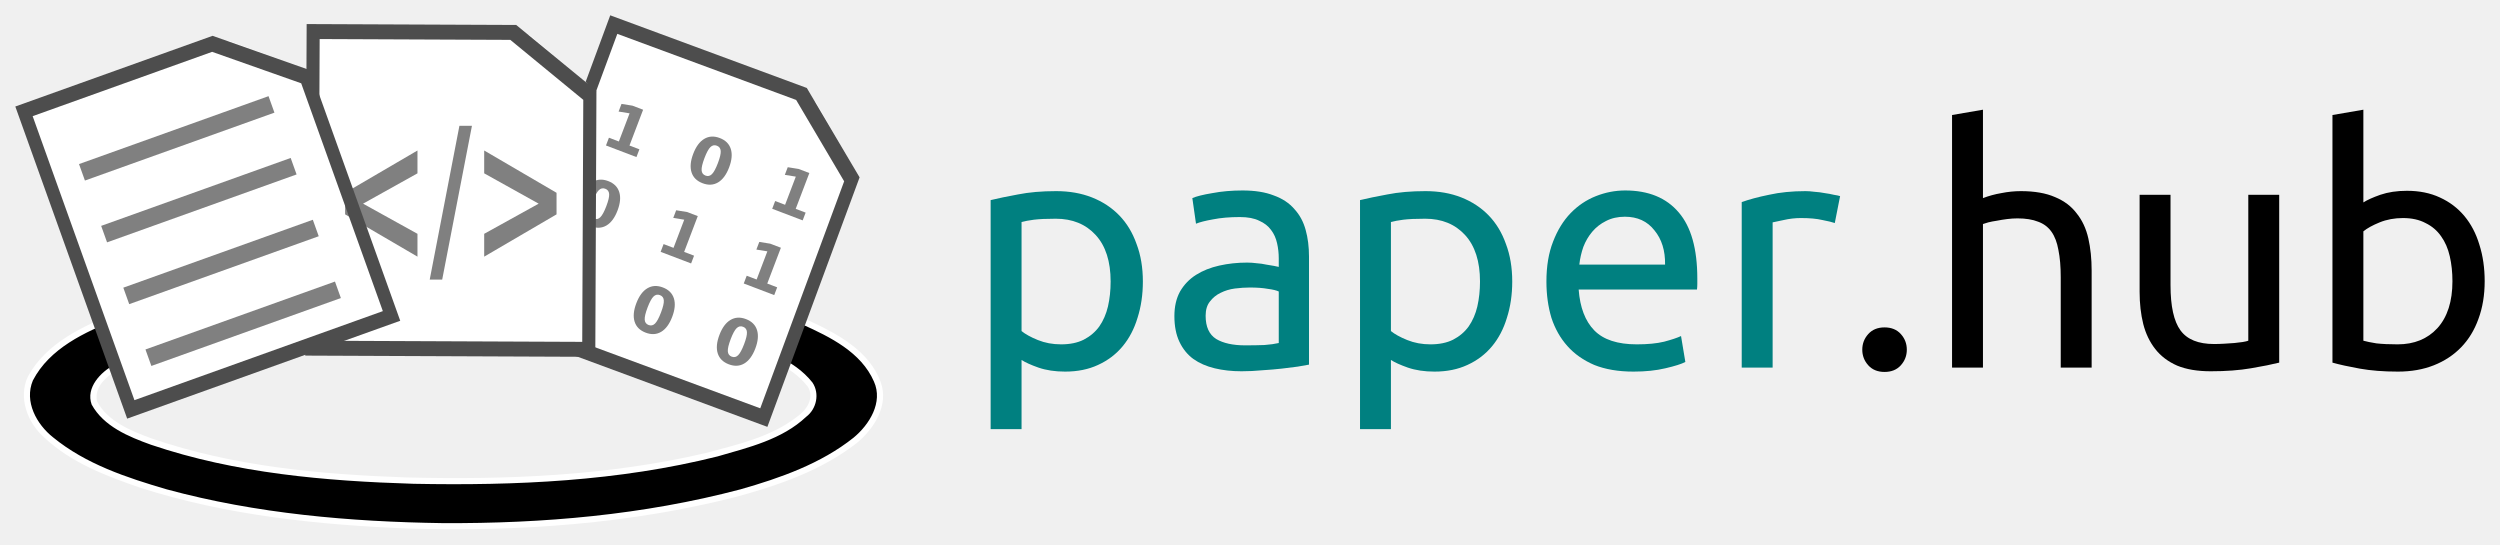
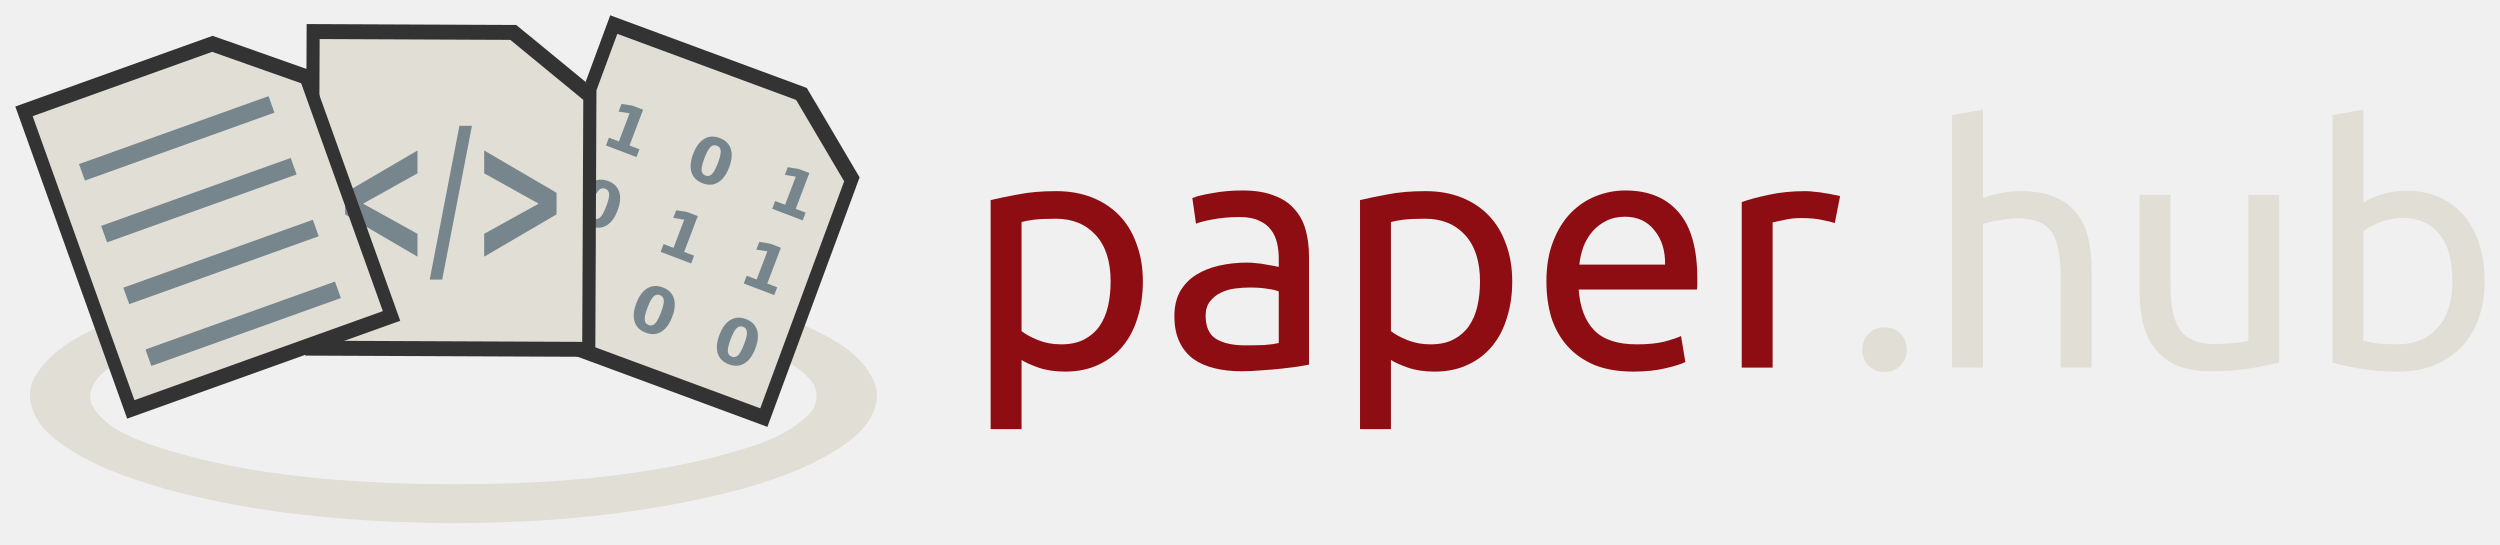
<svg xmlns="http://www.w3.org/2000/svg" xmlns:ns1="http://www.openswatchbook.org/uri/2009/osb" width="1632.147" height="355.521" id="svg2" version="1.1">
  <defs id="defs4">
    <linearGradient id="linearGradient5718" ns1:paint="solid">
      <stop style="stop-color:#424242;stop-opacity:1;" offset="0" id="stop5720" />
    </linearGradient>
  </defs>
  <g id="layer1" transform="translate(-127.1464,-235.2347)">
-     <path style="fill:#ffffff;fill-opacity:1" d="m 419.844,406.828 c -73.169,0.996 -147.685,7.137 -216.82,32.733 -22.022,8.628 -45.763,19.742 -57.612,41.413 -6.609,13.903 -0.239,30.491 10.848,40.089 17.446,16.326 40.405,25.03 62.654,32.663 56.826,18.149 116.725,24.284 176.088,26.604 71.263,2.049 143.233,-3.069 212.486,-20.649 27.746,-7.557 55.849,-17.212 78.795,-35.047 11.488,-9.304 21.408,-24.953 15.781,-40.086 -7.327,-19.905 -27.401,-30.948 -45.572,-39.422 -50.062,-22.16 -104.945,-30.322 -159.067,-35.23 -25.798,-2.16 -51.692,-3.165 -77.581,-3.069 z m 5.408,33.316 c 61.24,0.864 123.206,4.494 182.179,21.844 16.894,5.432 35.616,11.002 47.043,25.615 4.725,7.395 -0.834,15.505 -7.035,19.788 -17.111,13.233 -38.807,18.05 -59.346,23.562 -63.93,14.985 -130.075,17.613 -195.615,15.988 -56.117,-1.958 -112.972,-7.151 -166.304,-25.437 -13.403,-4.96 -28.693,-11.018 -35.716,-24.311 -2.18,-10.892 8.847,-18.257 17.191,-22.575 30.51,-16.259 65.421,-21.618 99.261,-26.895 39.214,-5.463 78.744,-7.557 118.341,-7.579 z" id="path2985-5" />
-     <path style="fill:#000000;fill-opacity:1" d="m 419.859,410.828 c -73.03,1.023 -147.333,7.069 -216.296,32.824 -21.016,8.372 -44.042,18.951 -54.958,39.999 -5.763,13.731 2.415,28.621 13.242,37.146 21.307,17.448 48.101,26.281 74.126,33.91 58.479,15.891 119.717,21.182 180.304,22.059 65.359,0.322 130.805,-5.285 194.185,-22.03 25.979,-7.383 52.677,-16.792 73.956,-33.776 10.342,-8.541 19.386,-23.078 13.286,-36.643 -8.332,-19.162 -28.603,-29.068 -46.541,-37.174 -51.443,-21.763 -107.278,-29.428 -162.531,-33.928 -22.851,-1.684 -45.815,-2.473 -68.771,-2.387 z m 5.422,25.316 c 61.019,0.837 122.812,4.507 181.722,21.525 18.18,5.733 38.274,11.763 50.575,27.313 4.795,7.167 2.719,17.232 -4.104,22.355 -15.738,14.853 -37.636,20.02 -57.815,25.863 -64.734,16.255 -132.015,19.18 -198.486,17.883 -57.775,-1.776 -116.36,-6.821 -171.414,-25.478 -14.635,-5.256 -30.903,-11.972 -38.775,-26.262 -3.97,-11.016 5.912,-21.298 14.953,-26.057 30.036,-17.491 65.039,-23.153 98.844,-28.724 41.196,-6.086 82.88,-8.4 124.5,-8.418 z" id="path2985" />
+     <path style="fill:#e0ded5;fill-opacity:1" d="m 419.859,410.828 c -73.03,1.023 -147.333,7.069 -216.296,32.824 -21.016,8.372 -44.042,18.951 -54.958,39.999 -5.763,13.731 2.415,28.621 13.242,37.146 21.307,17.448 48.101,26.281 74.126,33.91 58.479,15.891 119.717,21.182 180.304,22.059 65.359,0.322 130.805,-5.285 194.185,-22.03 25.979,-7.383 52.677,-16.792 73.956,-33.776 10.342,-8.541 19.386,-23.078 13.286,-36.643 -8.332,-19.162 -28.603,-29.068 -46.541,-37.174 -51.443,-21.763 -107.278,-29.428 -162.531,-33.928 -22.851,-1.684 -45.815,-2.473 -68.771,-2.387 z m 5.422,25.316 c 61.019,0.837 122.812,4.507 181.722,21.525 18.18,5.733 38.274,11.763 50.575,27.313 4.795,7.167 2.719,17.232 -4.104,22.355 -15.738,14.853 -37.636,20.02 -57.815,25.863 -64.734,16.255 -132.015,19.18 -198.486,17.883 -57.775,-1.776 -116.36,-6.821 -171.414,-25.478 -14.635,-5.256 -30.903,-11.972 -38.775,-26.262 -3.97,-11.016 5.912,-21.298 14.953,-26.057 30.036,-17.491 65.039,-23.153 98.844,-28.724 41.196,-6.086 82.88,-8.4 124.5,-8.418 z" id="path2985" />
    <flowRoot xml:space="preserve" id="flowRoot3117" style="font-style:normal;font-weight:normal;font-size:40px;line-height:125%;font-family:Sans;letter-spacing:0px;word-spacing:0px;fill:#000000;fill-opacity:1;stroke:none">
      <flowRegion id="flowRegion3119">
        <rect id="rect3121" width="480" height="97.143" x="-148.571" y="106.648" />
      </flowRegion>
      <flowPara id="flowPara3123" />
    </flowRoot>
-     <path style="fill:#ffffff;fill-opacity:1;fill-rule:nonzero" d="m 525.114,252.158 -69.809,188.882 170.069,62.856 58.961,-159.529 -24.502,-42.418 -134.718,-49.791 z" id="rect5724-0-7" />
-     <path style="fill:#4d4d4d;fill-opacity:1" d="M 525.545,245.235 450.506,448.266 628.137,513.917 688.341,351.024 653.873,292.664 525.545,245.235 Z m 4.622,12.103 116.75,43.15 31.345,53.108 -54.777,148.208 -161.597,-59.725 68.279,-184.741 z" id="rect3016-5-1-8" />
+     <path style="fill:#e0ded5;fill-opacity:1;fill-rule:nonzero" d="m 525.114,252.158 -69.809,188.882 170.069,62.856 58.961,-159.529 -24.502,-42.418 -134.718,-49.791 z" id="rect5724-0-7" />
+     <path style="fill:#333333;fill-opacity:1" d="M 525.545,245.235 450.506,448.266 628.137,513.917 688.341,351.024 653.873,292.664 525.545,245.235 Z m 4.622,12.103 116.75,43.15 31.345,53.108 -54.777,148.208 -161.597,-59.725 68.279,-184.741 z" id="rect3016-5-1-8" />
    <g transform="matrix(0.975522,0.3715134,-0.3715134,0.975522,399.8864,-508.9656)" style="font-style:normal;font-weight:normal;font-size:40px;line-height:125%;font-family:Sans;letter-spacing:0px;word-spacing:0px;fill:#808080;fill-opacity:1;stroke:none" id="flowRoot3015">
-       <path d="m 396.115,704.181 6.641,0 0,-18.848 -6.816,1.406 0,-5.117 6.777,-1.406 7.148,0 0,23.965 6.641,0 0,5.195 -20.391,0 0,-5.195 z" style="font-style:normal;font-variant:normal;font-weight:bold;font-stretch:normal;font-family:KacstScreen;-inkscape-font-specification:'KacstScreen Bold';fill:#808080" id="path3630" />
-       <path d="m 465.451,694.766 q 0,-5.469 -1.035,-7.695 -1.016,-2.246 -3.438,-2.246 -2.422,0 -3.457,2.246 -1.035,2.227 -1.035,7.695 0,5.527 1.035,7.793 1.035,2.266 3.457,2.266 2.402,0 3.438,-2.266 1.035,-2.266 1.035,-7.793 z m 7.52,0.059 q 0,7.246 -3.125,11.191 -3.125,3.926 -8.867,3.926 -5.762,0 -8.887,-3.926 -3.125,-3.945 -3.125,-11.191 0,-7.266 3.125,-11.191 3.125,-3.945 8.887,-3.945 5.742,0 8.867,3.945 3.125,3.926 3.125,11.191 z" style="font-style:normal;font-variant:normal;font-weight:bold;font-stretch:normal;font-family:KacstScreen;-inkscape-font-specification:'KacstScreen Bold';fill:#808080" id="path3632" />
-       <path d="m 507.365,704.181 6.641,0 0,-18.848 -6.816,1.406 0,-5.117 6.777,-1.406 7.148,0 0,23.965 6.641,0 0,5.195 -20.391,0 0,-5.195 z" style="font-style:normal;font-variant:normal;font-weight:bold;font-stretch:normal;font-family:KacstScreen;-inkscape-font-specification:'KacstScreen Bold';fill:#808080" id="path3634" />
-       <path d="m 409.826,744.766 q 0,-5.469 -1.035,-7.695 -1.016,-2.246 -3.438,-2.246 -2.422,0 -3.457,2.246 -1.035,2.227 -1.035,7.695 0,5.527 1.035,7.793 1.035,2.266 3.457,2.266 2.402,0 3.438,-2.266 1.035,-2.266 1.035,-7.793 z m 7.52,0.059 q 0,7.246 -3.125,11.191 -3.125,3.926 -8.867,3.926 -5.762,0 -8.887,-3.926 -3.125,-3.945 -3.125,-11.191 0,-7.266 3.125,-11.191 3.125,-3.945 8.887,-3.945 5.742,0 8.867,3.945 3.125,3.926 3.125,11.191 z" style="font-style:normal;font-variant:normal;font-weight:bold;font-stretch:normal;font-family:KacstScreen;-inkscape-font-specification:'KacstScreen Bold';fill:#808080" id="path3636" />
-       <path d="m 451.74,754.181 6.641,0 0,-18.848 -6.816,1.406 0,-5.117 6.777,-1.406 7.148,0 0,23.965 6.641,0 0,5.195 -20.391,0 0,-5.195 z" style="font-style:normal;font-variant:normal;font-weight:bold;font-stretch:normal;font-family:KacstScreen;-inkscape-font-specification:'KacstScreen Bold';fill:#808080" id="path3638" />
-       <path d="m 507.365,754.181 6.641,0 0,-18.848 -6.816,1.406 0,-5.117 6.777,-1.406 7.148,0 0,23.965 6.641,0 0,5.195 -20.391,0 0,-5.195 z" style="font-style:normal;font-variant:normal;font-weight:bold;font-stretch:normal;font-family:KacstScreen;-inkscape-font-specification:'KacstScreen Bold';fill:#808080" id="path3640" />
+       <path d="m 396.115,704.181 6.641,0 0,-18.848 -6.816,1.406 0,-5.117 6.777,-1.406 7.148,0 0,23.965 6.641,0 0,5.195 -20.391,0 0,-5.195 z" style="font-style:normal;font-variant:normal;font-weight:bold;font-stretch:normal;font-family:KacstScreen;-inkscape-font-specification:'KacstScreen Bold';fill:#77858d;fill-opacity:1" id="path3630" />
+       <path d="m 465.451,694.766 q 0,-5.469 -1.035,-7.695 -1.016,-2.246 -3.438,-2.246 -2.422,0 -3.457,2.246 -1.035,2.227 -1.035,7.695 0,5.527 1.035,7.793 1.035,2.266 3.457,2.266 2.402,0 3.438,-2.266 1.035,-2.266 1.035,-7.793 z m 7.52,0.059 q 0,7.246 -3.125,11.191 -3.125,3.926 -8.867,3.926 -5.762,0 -8.887,-3.926 -3.125,-3.945 -3.125,-11.191 0,-7.266 3.125,-11.191 3.125,-3.945 8.887,-3.945 5.742,0 8.867,3.945 3.125,3.926 3.125,11.191 z" style="font-style:normal;font-variant:normal;font-weight:bold;font-stretch:normal;font-family:KacstScreen;-inkscape-font-specification:'KacstScreen Bold';fill:#77858d;fill-opacity:1" id="path3632" />
+       <path d="m 507.365,704.181 6.641,0 0,-18.848 -6.816,1.406 0,-5.117 6.777,-1.406 7.148,0 0,23.965 6.641,0 0,5.195 -20.391,0 0,-5.195 z" style="font-style:normal;font-variant:normal;font-weight:bold;font-stretch:normal;font-family:KacstScreen;-inkscape-font-specification:'KacstScreen Bold';fill:#77858d;fill-opacity:1" id="path3634" />
+       <path d="m 409.826,744.766 q 0,-5.469 -1.035,-7.695 -1.016,-2.246 -3.438,-2.246 -2.422,0 -3.457,2.246 -1.035,2.227 -1.035,7.695 0,5.527 1.035,7.793 1.035,2.266 3.457,2.266 2.402,0 3.438,-2.266 1.035,-2.266 1.035,-7.793 z m 7.52,0.059 q 0,7.246 -3.125,11.191 -3.125,3.926 -8.867,3.926 -5.762,0 -8.887,-3.926 -3.125,-3.945 -3.125,-11.191 0,-7.266 3.125,-11.191 3.125,-3.945 8.887,-3.945 5.742,0 8.867,3.945 3.125,3.926 3.125,11.191 z" style="font-style:normal;font-variant:normal;font-weight:bold;font-stretch:normal;font-family:KacstScreen;-inkscape-font-specification:'KacstScreen Bold';fill:#77858d;fill-opacity:1" id="path3636" />
+       <path d="m 451.74,754.181 6.641,0 0,-18.848 -6.816,1.406 0,-5.117 6.777,-1.406 7.148,0 0,23.965 6.641,0 0,5.195 -20.391,0 0,-5.195 z" style="font-style:normal;font-variant:normal;font-weight:bold;font-stretch:normal;font-family:KacstScreen;-inkscape-font-specification:'KacstScreen Bold';fill:#77858d;fill-opacity:1" id="path3638" />
+       <path d="m 507.365,754.181 6.641,0 0,-18.848 -6.816,1.406 0,-5.117 6.777,-1.406 7.148,0 0,23.965 6.641,0 0,5.195 -20.391,0 0,-5.195 z" style="font-style:normal;font-variant:normal;font-weight:bold;font-stretch:normal;font-family:KacstScreen;-inkscape-font-specification:'KacstScreen Bold';fill:#77858d;fill-opacity:1" id="path3640" />
      <path d="m 396.115,804.181 6.641,0 0,-18.848 -6.816,1.406 0,-5.117 6.777,-1.406 7.148,0 0,23.965 6.641,0 0,5.195 -20.391,0 0,-5.195 z" style="font-style:normal;font-variant:normal;font-weight:bold;font-stretch:normal;font-family:KacstScreen;-inkscape-font-specification:'KacstScreen Bold';fill:#808080" id="path3642" />
-       <path d="m 465.451,794.766 q 0,-5.469 -1.035,-7.695 -1.016,-2.246 -3.438,-2.246 -2.422,0 -3.457,2.246 -1.035,2.227 -1.035,7.695 0,5.527 1.035,7.793 1.035,2.266 3.457,2.266 2.402,0 3.438,-2.266 1.035,-2.266 1.035,-7.793 z m 7.52,0.059 q 0,7.246 -3.125,11.191 -3.125,3.926 -8.867,3.926 -5.762,0 -8.887,-3.926 -3.125,-3.945 -3.125,-11.191 0,-7.266 3.125,-11.191 3.125,-3.945 8.887,-3.945 5.742,0 8.867,3.945 3.125,3.926 3.125,11.191 z" style="font-style:normal;font-variant:normal;font-weight:bold;font-stretch:normal;font-family:KacstScreen;-inkscape-font-specification:'KacstScreen Bold';fill:#808080" id="path3644" />
-       <path d="m 521.076,794.766 q 0,-5.469 -1.035,-7.695 -1.016,-2.246 -3.438,-2.246 -2.422,0 -3.457,2.246 -1.035,2.227 -1.035,7.695 0,5.527 1.035,7.793 1.035,2.266 3.457,2.266 2.402,0 3.438,-2.266 1.035,-2.266 1.035,-7.793 z m 7.52,0.059 q 0,7.246 -3.125,11.191 -3.125,3.926 -8.867,3.926 -5.762,0 -8.887,-3.926 -3.125,-3.945 -3.125,-11.191 0,-7.266 3.125,-11.191 3.125,-3.945 8.887,-3.945 5.742,0 8.867,3.945 3.125,3.926 3.125,11.191 z" style="font-style:normal;font-variant:normal;font-weight:bold;font-stretch:normal;font-family:KacstScreen;-inkscape-font-specification:'KacstScreen Bold';fill:#808080" id="path3646" />
+       <path d="m 465.451,794.766 q 0,-5.469 -1.035,-7.695 -1.016,-2.246 -3.438,-2.246 -2.422,0 -3.457,2.246 -1.035,2.227 -1.035,7.695 0,5.527 1.035,7.793 1.035,2.266 3.457,2.266 2.402,0 3.438,-2.266 1.035,-2.266 1.035,-7.793 z m 7.52,0.059 q 0,7.246 -3.125,11.191 -3.125,3.926 -8.867,3.926 -5.762,0 -8.887,-3.926 -3.125,-3.945 -3.125,-11.191 0,-7.266 3.125,-11.191 3.125,-3.945 8.887,-3.945 5.742,0 8.867,3.945 3.125,3.926 3.125,11.191 z" style="font-style:normal;font-variant:normal;font-weight:bold;font-stretch:normal;font-family:KacstScreen;-inkscape-font-specification:'KacstScreen Bold';fill:#77858d;fill-opacity:1" id="path3644" />
+       <path d="m 521.076,794.766 q 0,-5.469 -1.035,-7.695 -1.016,-2.246 -3.438,-2.246 -2.422,0 -3.457,2.246 -1.035,2.227 -1.035,7.695 0,5.527 1.035,7.793 1.035,2.266 3.457,2.266 2.402,0 3.438,-2.266 1.035,-2.266 1.035,-7.793 z m 7.52,0.059 q 0,7.246 -3.125,11.191 -3.125,3.926 -8.867,3.926 -5.762,0 -8.887,-3.926 -3.125,-3.945 -3.125,-11.191 0,-7.266 3.125,-11.191 3.125,-3.945 8.887,-3.945 5.742,0 8.867,3.945 3.125,3.926 3.125,11.191 z" style="font-style:normal;font-variant:normal;font-weight:bold;font-stretch:normal;font-family:KacstScreen;-inkscape-font-specification:'KacstScreen Bold';fill:#77858d;fill-opacity:1" id="path3646" />
    </g>
-     <path id="path3464" d="m 329.313,257.594 -0.867,201.368 181.311,0.781 0.732,-170.075 -37.552,-31.455 -143.624,-0.618 z" style="fill:#ffffff;fill-opacity:1;fill-rule:nonzero" />
-     <path id="path3466" d="m 327.346,250.942 -0.932,216.452 189.373,0.815 0.748,-173.661 -52.378,-43.018 -136.811,-0.589 z m 8.489,9.786 124.468,0.536 47.644,39.154 -0.68,158.005 -172.28,-0.742 0.848,-196.953 z" style="fill:#4d4d4d;fill-opacity:1" />
-     <path style="fill:#ffffff;fill-opacity:1;fill-rule:nonzero" d="m 141.266,310.351 67.934,189.564 170.683,-61.167 -57.377,-160.106 -46.035,-16.744 -135.205,48.453 z" id="rect5724-0" />
+     <path id="path3464" d="m 329.313,257.594 -0.867,201.368 181.311,0.781 0.732,-170.075 -37.552,-31.455 -143.624,-0.618 z" style="fill:#e0ded5;fill-opacity:1;fill-rule:nonzero" />
+     <path id="path3466" d="m 327.346,250.942 -0.932,216.452 189.373,0.815 0.748,-173.661 -52.378,-43.018 -136.811,-0.589 z m 8.489,9.786 124.468,0.536 47.644,39.154 -0.68,158.005 -172.28,-0.742 0.848,-196.953 z" style="fill:#333333;fill-opacity:1" />
+     <path style="fill:#e0ded5;fill-opacity:1;fill-rule:nonzero" d="m 141.266,310.351 67.934,189.564 170.683,-61.167 -57.377,-160.106 -46.035,-16.744 -135.205,48.453 z" id="rect5724-0" />
    <g transform="matrix(1.078115,0,0,1.745025,128.8356,23.78788)" style="font-style:normal;font-weight:normal;font-size:70px;line-height:125%;font-family:Sans;letter-spacing:0px;word-spacing:0px;fill:#808080;fill-opacity:1;fill-rule:nonzero;stroke:none" id="flowRoot3109-9">
-       <path d="m 251.235,186.021 -32.949,11.348 32.949,11.279 0,8.545 -43.818,-15.825 0,-8.066 43.818,-15.825 0,8.545 z" style="font-style:normal;font-variant:normal;font-weight:bold;font-stretch:normal;font-size:70px;font-family:KacstNaskh;-inkscape-font-specification:'KacstNaskh Bold';fill:#808080;fill-opacity:1;fill-rule:nonzero" id="path3623" />
-       <path d="m 276.631,168.248 7.588,0 -18.013,57.524 -7.554,0 17.979,-57.524 z" style="font-style:normal;font-variant:normal;font-weight:bold;font-stretch:normal;font-size:70px;font-family:KacstNaskh;-inkscape-font-specification:'KacstNaskh Bold';fill:#808080;fill-opacity:1;fill-rule:nonzero" id="path3625" />
-       <path d="m 291.636,186.021 0,-8.545 43.818,15.825 0,8.066 -43.818,15.825 0,-8.545 32.983,-11.279 -32.983,-11.348 z" style="font-style:normal;font-variant:normal;font-weight:bold;font-stretch:normal;font-size:70px;font-family:KacstNaskh;-inkscape-font-specification:'KacstNaskh Bold';fill:#808080;fill-opacity:1;fill-rule:nonzero" id="path3627" />
+       <path d="m 251.235,186.021 -32.949,11.348 32.949,11.279 0,8.545 -43.818,-15.825 0,-8.066 43.818,-15.825 0,8.545 z" style="font-style:normal;font-variant:normal;font-weight:bold;font-stretch:normal;font-size:70px;font-family:KacstNaskh;-inkscape-font-specification:'KacstNaskh Bold';fill:#77858d;fill-opacity:1;fill-rule:nonzero" id="path3623" />
+       <path d="m 276.631,168.248 7.588,0 -18.013,57.524 -7.554,0 17.979,-57.524 z" style="font-style:normal;font-variant:normal;font-weight:bold;font-stretch:normal;font-size:70px;font-family:KacstNaskh;-inkscape-font-specification:'KacstNaskh Bold';fill:#77858d;fill-opacity:1;fill-rule:nonzero" id="path3625" />
+       <path d="m 291.636,186.021 0,-8.545 43.818,15.825 0,8.066 -43.818,15.825 0,-8.545 32.983,-11.279 -32.983,-11.348 z" style="font-style:normal;font-variant:normal;font-weight:bold;font-stretch:normal;font-size:70px;font-family:KacstNaskh;-inkscape-font-specification:'KacstNaskh Bold';fill:#77858d;fill-opacity:1;fill-rule:nonzero" id="path3627" />
    </g>
-     <path style="fill:#4d4d4d;fill-opacity:1" d="m 137.146,304.771 73.023,203.765 178.273,-63.887 -58.587,-163.481 -63.917,-22.551 -128.792,46.155 z m 11.32,6.3 117.172,-41.991 58.149,20.535 53.305,148.744 -162.181,58.121 -66.444,-185.408 z" id="rect3016-5-1" />
+     <path style="fill:#333333;fill-opacity:1" d="m 137.146,304.771 73.023,203.765 178.273,-63.887 -58.587,-163.481 -63.917,-22.551 -128.792,46.155 z m 11.32,6.3 117.172,-41.991 58.149,20.535 53.305,148.744 -162.181,58.121 -66.444,-185.408 z" id="rect3016-5-1" />
    <g id="g5819" transform="matrix(0.941376,-0.3373591,0.3373591,0.941376,-383.3193,378.8899)" style="fill:#808080">
-       <rect y="155.219" x="541.429" height="11.429" width="131.429" id="rect3044" style="fill:#808080;fill-opacity:1" />
-       <rect y="283.791" x="541.429" height="11.429" width="131.429" id="rect3044-4" style="fill:#808080;fill-opacity:1" />
-       <rect y="198.076" x="541.429" height="11.429" width="131.429" id="rect3044-42" style="fill:#808080;fill-opacity:1" />
-       <rect y="240.934" x="541.429" height="11.429" width="131.429" id="rect3044-42-7" style="fill:#808080;fill-opacity:1" />
+       <rect y="155.219" x="541.429" height="11.429" width="131.429" id="rect3044" style="fill:#77858d;fill-opacity:1" />
+       <rect y="283.791" x="541.429" height="11.429" width="131.429" id="rect3044-4" style="fill:#77858d;fill-opacity:1" />
+       <rect y="198.076" x="541.429" height="11.429" width="131.429" id="rect3044-42" style="fill:#77858d;fill-opacity:1" />
+       <rect y="240.934" x="541.429" height="11.429" width="131.429" id="rect3044-42-7" style="fill:#77858d;fill-opacity:1" />
    </g>
    <g transform="matrix(1.972642,0,0,1.972642,676.8301,-959.8751)" style="font-style:normal;font-weight:normal;font-size:40px;line-height:125%;font-family:Sans;letter-spacing:0px;word-spacing:0px;fill:#000000;fill-opacity:1;stroke:none" id="flowRoot5906">
-       <path d="m 88.916,699.018 q 0,-10.01 -4.95,-15.4 -4.95,-5.39 -13.2,-5.39 -4.62,0 -7.26,0.33 -2.53,0.33 -4.07,0.77 l 0,36.08 q 1.87,1.54 5.39,2.97 3.52,1.43 7.7,1.43 4.4,0 7.48,-1.54 3.19,-1.65 5.17,-4.4 1.98,-2.86 2.86,-6.6 0.88,-3.85 0.88,-8.25 z m 10.67,0 q 0,6.49 -1.76,11.99 -1.65,5.5 -4.95,9.46 -3.3,3.96 -8.14,6.16 -4.73,2.2 -10.89,2.2 -4.95,0 -8.8,-1.32 -3.74,-1.32 -5.61,-2.53 l 0,22.88 -10.23,0 0,-75.79 q 3.63,-0.88 9.02,-1.87 5.5,-1.1 12.65,-1.1 6.6,0 11.88,2.09 5.28,2.09 9.02,5.94 3.74,3.85 5.72,9.46 2.09,5.5 2.09,12.43 z" style="font-style:normal;font-variant:normal;font-weight:normal;font-stretch:normal;font-size:110px;font-family:Ubuntu;-inkscape-font-specification:Ubuntu;fill:#008080" id="path3604" />
-       <path d="m 133.449,720.138 q 3.63,0 6.38,-0.11 2.86,-0.22 4.73,-0.66 l 0,-17.05 q -1.1,-0.55 -3.63,-0.88 -2.42,-0.44 -5.94,-0.44 -2.31,0 -4.95,0.33 -2.53,0.33 -4.73,1.43 -2.09,0.99 -3.52,2.86 -1.43,1.76 -1.43,4.73 0,5.5 3.52,7.7 3.52,2.09 9.57,2.09 z m -0.88,-51.26 q 6.16,0 10.34,1.65 4.29,1.54 6.82,4.51 2.64,2.86 3.74,6.93 1.1,3.96 1.1,8.8 l 0,35.75 q -1.32,0.22 -3.74,0.66 -2.31,0.33 -5.28,0.66 -2.97,0.33 -6.49,0.55 -3.41,0.33 -6.82,0.33 -4.84,0 -8.91,-0.99 -4.07,-0.99 -7.04,-3.08 -2.97,-2.2 -4.62,-5.72 -1.65,-3.52 -1.65,-8.47 0,-4.73 1.87,-8.14 1.98,-3.41 5.28,-5.5 3.3,-2.09 7.7,-3.08 4.4,-0.99 9.24,-0.99 1.54,0 3.19,0.22 1.65,0.11 3.08,0.44 1.54,0.22 2.64,0.44 1.1,0.22 1.54,0.33 l 0,-2.86 q 0,-2.53 -0.55,-4.95 -0.55,-2.53 -1.98,-4.4 -1.43,-1.98 -3.96,-3.08 -2.42,-1.21 -6.38,-1.21 -5.06,0 -8.91,0.77 -3.74,0.66 -5.61,1.43 l -1.21,-8.47 q 1.98,-0.88 6.6,-1.65 4.62,-0.88 10.01,-0.88 z" style="font-style:normal;font-variant:normal;font-weight:normal;font-stretch:normal;font-size:110px;font-family:Ubuntu;-inkscape-font-specification:Ubuntu;fill:#008080" id="path3606" />
-       <path d="m 211.162,699.018 q 0,-10.01 -4.95,-15.4 -4.95,-5.39 -13.2,-5.39 -4.62,0 -7.26,0.33 -2.53,0.33 -4.07,0.77 l 0,36.08 q 1.87,1.54 5.39,2.97 3.52,1.43 7.7,1.43 4.4,0 7.48,-1.54 3.19,-1.65 5.17,-4.4 1.98,-2.86 2.86,-6.6 0.88,-3.85 0.88,-8.25 z m 10.67,0 q 0,6.49 -1.76,11.99 -1.65,5.5 -4.95,9.46 -3.3,3.96 -8.14,6.16 -4.73,2.2 -10.89,2.2 -4.95,0 -8.8,-1.32 -3.74,-1.32 -5.61,-2.53 l 0,22.88 -10.23,0 0,-75.79 q 3.63,-0.88 9.02,-1.87 5.5,-1.1 12.65,-1.1 6.6,0 11.88,2.09 5.28,2.09 9.02,5.94 3.74,3.85 5.72,9.46 2.09,5.5 2.09,12.43 z" style="font-style:normal;font-variant:normal;font-weight:normal;font-stretch:normal;font-size:110px;font-family:Ubuntu;-inkscape-font-specification:Ubuntu;fill:#008080" id="path3608" />
-       <path d="m 233.145,699.018 q 0,-7.59 2.2,-13.2 2.2,-5.72 5.83,-9.46 3.63,-3.74 8.36,-5.61 4.73,-1.87 9.68,-1.87 11.55,0 17.71,7.26 6.16,7.15 6.16,21.89 0,0.66 0,1.76 0,0.99 -0.11,1.87 l -39.16,0 q 0.66,8.91 5.17,13.53 4.51,4.62 14.08,4.62 5.39,0 9.02,-0.88 3.74,-0.99 5.61,-1.87 l 1.43,8.58 q -1.87,0.99 -6.6,2.09 -4.62,1.1 -10.56,1.1 -7.48,0 -12.98,-2.2 -5.39,-2.31 -8.91,-6.27 -3.52,-3.96 -5.28,-9.35 -1.65,-5.5 -1.65,-11.99 z m 39.27,-5.61 q 0.11,-6.93 -3.52,-11.33 -3.52,-4.51 -9.79,-4.51 -3.52,0 -6.27,1.43 -2.64,1.32 -4.51,3.52 -1.87,2.2 -2.97,5.06 -0.99,2.86 -1.32,5.83 l 28.38,0 z" style="font-style:normal;font-variant:normal;font-weight:normal;font-stretch:normal;font-size:110px;font-family:Ubuntu;-inkscape-font-specification:Ubuntu;fill:#008080" id="path3610" />
-       <path d="m 318.9,669.098 q 1.32,0 2.97,0.22 1.76,0.11 3.41,0.44 1.65,0.22 2.97,0.55 1.43,0.22 2.09,0.44 l -1.76,8.91 q -1.21,-0.44 -4.07,-0.99 -2.75,-0.66 -7.15,-0.66 -2.86,0 -5.72,0.66 -2.75,0.55 -3.63,0.77 l 0,48.07 -10.23,0 0,-54.78 q 3.63,-1.32 9.02,-2.42 5.39,-1.21 12.1,-1.21 z" style="font-style:normal;font-variant:normal;font-weight:normal;font-stretch:normal;font-size:110px;font-family:Ubuntu;-inkscape-font-specification:Ubuntu;fill:#008080" id="path3612" />
-       <path d="m 352.42,721.568 q 0,2.97 -1.98,5.17 -1.98,2.2 -5.39,2.2 -3.41,0 -5.39,-2.2 -1.98,-2.2 -1.98,-5.17 0,-2.97 1.98,-5.17 1.98,-2.2 5.39,-2.2 3.41,0 5.39,2.2 1.98,2.2 1.98,5.17 z" style="font-style:normal;font-variant:normal;font-weight:normal;font-stretch:normal;font-size:110px;font-family:Ubuntu;-inkscape-font-specification:Ubuntu" id="path3614" />
-       <path d="m 367.39,727.508 0,-83.6 10.23,-1.76 0,29.26 q 2.86,-1.1 6.05,-1.65 3.3,-0.66 6.49,-0.66 6.82,0 11.33,1.98 4.51,1.87 7.15,5.39 2.75,3.41 3.85,8.25 1.1,4.84 1.1,10.67 l 0,32.12 -10.23,0 0,-29.92 q 0,-5.28 -0.77,-9.02 -0.66,-3.74 -2.31,-6.05 -1.65,-2.31 -4.4,-3.3 -2.75,-1.1 -6.82,-1.1 -1.65,0 -3.41,0.22 -1.76,0.22 -3.41,0.55 -1.54,0.22 -2.86,0.55 -1.21,0.33 -1.76,0.55 l 0,47.52 -10.23,0 z" style="font-style:normal;font-variant:normal;font-weight:normal;font-stretch:normal;font-size:110px;font-family:Ubuntu;-inkscape-font-specification:Ubuntu" id="path3616" />
-       <path d="m 475.664,725.858 q -3.52,0.88 -9.35,1.87 -5.72,0.99 -13.31,0.99 -6.6,0 -11.11,-1.87 -4.51,-1.98 -7.26,-5.5 -2.75,-3.52 -3.96,-8.25 -1.21,-4.84 -1.21,-10.67 l 0,-32.12 10.23,0 0,29.92 q 0,10.45 3.3,14.96 3.3,4.51 11.11,4.51 1.65,0 3.41,-0.11 1.76,-0.11 3.3,-0.22 1.54,-0.22 2.75,-0.33 1.32,-0.22 1.87,-0.44 l 0,-48.29 10.23,0 0,55.55 z" style="font-style:normal;font-variant:normal;font-weight:normal;font-stretch:normal;font-size:110px;font-family:Ubuntu;-inkscape-font-specification:Ubuntu" id="path3618" />
-       <path d="m 503.518,672.838 q 1.87,-1.21 5.61,-2.53 3.85,-1.32 8.8,-1.32 6.16,0 10.89,2.2 4.84,2.2 8.14,6.16 3.3,3.96 4.95,9.46 1.76,5.5 1.76,12.1 0,6.93 -2.09,12.54 -1.98,5.5 -5.72,9.35 -3.74,3.85 -9.02,5.94 -5.28,2.09 -11.88,2.09 -7.15,0 -12.65,-0.99 -5.5,-0.99 -9.02,-1.98 l 0,-81.95 10.23,-1.76 0,30.69 z m 0,45.76 q 1.54,0.44 4.29,0.88 2.86,0.33 7.04,0.33 8.25,0 13.2,-5.39 4.95,-5.5 4.95,-15.51 0,-4.4 -0.88,-8.25 -0.88,-3.85 -2.86,-6.6 -1.98,-2.86 -5.17,-4.4 -3.08,-1.65 -7.48,-1.65 -4.18,0 -7.7,1.43 -3.52,1.43 -5.39,2.97 l 0,36.19 z" style="font-style:normal;font-variant:normal;font-weight:normal;font-stretch:normal;font-size:110px;font-family:Ubuntu;-inkscape-font-specification:Ubuntu" id="path3620" />
+       <path d="m 88.916,699.018 q 0,-10.01 -4.95,-15.4 -4.95,-5.39 -13.2,-5.39 -4.62,0 -7.26,0.33 -2.53,0.33 -4.07,0.77 l 0,36.08 q 1.87,1.54 5.39,2.97 3.52,1.43 7.7,1.43 4.4,0 7.48,-1.54 3.19,-1.65 5.17,-4.4 1.98,-2.86 2.86,-6.6 0.88,-3.85 0.88,-8.25 z m 10.67,0 q 0,6.49 -1.76,11.99 -1.65,5.5 -4.95,9.46 -3.3,3.96 -8.14,6.16 -4.73,2.2 -10.89,2.2 -4.95,0 -8.8,-1.32 -3.74,-1.32 -5.61,-2.53 l 0,22.88 -10.23,0 0,-75.79 q 3.63,-0.88 9.02,-1.87 5.5,-1.1 12.65,-1.1 6.6,0 11.88,2.09 5.28,2.09 9.02,5.94 3.74,3.85 5.72,9.46 2.09,5.5 2.09,12.43 z" style="font-style:normal;font-variant:normal;font-weight:normal;font-stretch:normal;font-size:110px;font-family:Ubuntu;-inkscape-font-specification:Ubuntu;fill:#8e0d13;fill-opacity:1" id="path3604" />
+       <path d="m 133.449,720.138 q 3.63,0 6.38,-0.11 2.86,-0.22 4.73,-0.66 l 0,-17.05 q -1.1,-0.55 -3.63,-0.88 -2.42,-0.44 -5.94,-0.44 -2.31,0 -4.95,0.33 -2.53,0.33 -4.73,1.43 -2.09,0.99 -3.52,2.86 -1.43,1.76 -1.43,4.73 0,5.5 3.52,7.7 3.52,2.09 9.57,2.09 z m -0.88,-51.26 q 6.16,0 10.34,1.65 4.29,1.54 6.82,4.51 2.64,2.86 3.74,6.93 1.1,3.96 1.1,8.8 l 0,35.75 q -1.32,0.22 -3.74,0.66 -2.31,0.33 -5.28,0.66 -2.97,0.33 -6.49,0.55 -3.41,0.33 -6.82,0.33 -4.84,0 -8.91,-0.99 -4.07,-0.99 -7.04,-3.08 -2.97,-2.2 -4.62,-5.72 -1.65,-3.52 -1.65,-8.47 0,-4.73 1.87,-8.14 1.98,-3.41 5.28,-5.5 3.3,-2.09 7.7,-3.08 4.4,-0.99 9.24,-0.99 1.54,0 3.19,0.22 1.65,0.11 3.08,0.44 1.54,0.22 2.64,0.44 1.1,0.22 1.54,0.33 l 0,-2.86 q 0,-2.53 -0.55,-4.95 -0.55,-2.53 -1.98,-4.4 -1.43,-1.98 -3.96,-3.08 -2.42,-1.21 -6.38,-1.21 -5.06,0 -8.91,0.77 -3.74,0.66 -5.61,1.43 l -1.21,-8.47 q 1.98,-0.88 6.6,-1.65 4.62,-0.88 10.01,-0.88 z" style="font-style:normal;font-variant:normal;font-weight:normal;font-stretch:normal;font-size:110px;font-family:Ubuntu;-inkscape-font-specification:Ubuntu;fill:#8e0d13;fill-opacity:1" id="path3606" />
+       <path d="m 211.162,699.018 q 0,-10.01 -4.95,-15.4 -4.95,-5.39 -13.2,-5.39 -4.62,0 -7.26,0.33 -2.53,0.33 -4.07,0.77 l 0,36.08 q 1.87,1.54 5.39,2.97 3.52,1.43 7.7,1.43 4.4,0 7.48,-1.54 3.19,-1.65 5.17,-4.4 1.98,-2.86 2.86,-6.6 0.88,-3.85 0.88,-8.25 z m 10.67,0 q 0,6.49 -1.76,11.99 -1.65,5.5 -4.95,9.46 -3.3,3.96 -8.14,6.16 -4.73,2.2 -10.89,2.2 -4.95,0 -8.8,-1.32 -3.74,-1.32 -5.61,-2.53 l 0,22.88 -10.23,0 0,-75.79 q 3.63,-0.88 9.02,-1.87 5.5,-1.1 12.65,-1.1 6.6,0 11.88,2.09 5.28,2.09 9.02,5.94 3.74,3.85 5.72,9.46 2.09,5.5 2.09,12.43 z" style="font-style:normal;font-variant:normal;font-weight:normal;font-stretch:normal;font-size:110px;font-family:Ubuntu;-inkscape-font-specification:Ubuntu;fill:#8e0d13;fill-opacity:1" id="path3608" />
+       <path d="m 233.145,699.018 q 0,-7.59 2.2,-13.2 2.2,-5.72 5.83,-9.46 3.63,-3.74 8.36,-5.61 4.73,-1.87 9.68,-1.87 11.55,0 17.71,7.26 6.16,7.15 6.16,21.89 0,0.66 0,1.76 0,0.99 -0.11,1.87 l -39.16,0 q 0.66,8.91 5.17,13.53 4.51,4.62 14.08,4.62 5.39,0 9.02,-0.88 3.74,-0.99 5.61,-1.87 l 1.43,8.58 q -1.87,0.99 -6.6,2.09 -4.62,1.1 -10.56,1.1 -7.48,0 -12.98,-2.2 -5.39,-2.31 -8.91,-6.27 -3.52,-3.96 -5.28,-9.35 -1.65,-5.5 -1.65,-11.99 z m 39.27,-5.61 q 0.11,-6.93 -3.52,-11.33 -3.52,-4.51 -9.79,-4.51 -3.52,0 -6.27,1.43 -2.64,1.32 -4.51,3.52 -1.87,2.2 -2.97,5.06 -0.99,2.86 -1.32,5.83 l 28.38,0 z" style="font-style:normal;font-variant:normal;font-weight:normal;font-stretch:normal;font-size:110px;font-family:Ubuntu;-inkscape-font-specification:Ubuntu;fill:#8e0d13;fill-opacity:1" id="path3610" />
+       <path d="m 318.9,669.098 q 1.32,0 2.97,0.22 1.76,0.11 3.41,0.44 1.65,0.22 2.97,0.55 1.43,0.22 2.09,0.44 l -1.76,8.91 q -1.21,-0.44 -4.07,-0.99 -2.75,-0.66 -7.15,-0.66 -2.86,0 -5.72,0.66 -2.75,0.55 -3.63,0.77 l 0,48.07 -10.23,0 0,-54.78 q 3.63,-1.32 9.02,-2.42 5.39,-1.21 12.1,-1.21 z" style="font-style:normal;font-variant:normal;font-weight:normal;font-stretch:normal;font-size:110px;font-family:Ubuntu;-inkscape-font-specification:Ubuntu;fill:#8e0d13;fill-opacity:1" id="path3612" />
+       <path d="m 352.42,721.568 q 0,2.97 -1.98,5.17 -1.98,2.2 -5.39,2.2 -3.41,0 -5.39,-2.2 -1.98,-2.2 -1.98,-5.17 0,-2.97 1.98,-5.17 1.98,-2.2 5.39,-2.2 3.41,0 5.39,2.2 1.98,2.2 1.98,5.17 z" style="font-style:normal;font-variant:normal;font-weight:normal;font-stretch:normal;font-size:110px;font-family:Ubuntu;-inkscape-font-specification:Ubuntu;fill:#e0ded5;fill-opacity:1" id="path3614" />
+       <path d="m 367.39,727.508 0,-83.6 10.23,-1.76 0,29.26 q 2.86,-1.1 6.05,-1.65 3.3,-0.66 6.49,-0.66 6.82,0 11.33,1.98 4.51,1.87 7.15,5.39 2.75,3.41 3.85,8.25 1.1,4.84 1.1,10.67 l 0,32.12 -10.23,0 0,-29.92 q 0,-5.28 -0.77,-9.02 -0.66,-3.74 -2.31,-6.05 -1.65,-2.31 -4.4,-3.3 -2.75,-1.1 -6.82,-1.1 -1.65,0 -3.41,0.22 -1.76,0.22 -3.41,0.55 -1.54,0.22 -2.86,0.55 -1.21,0.33 -1.76,0.55 l 0,47.52 -10.23,0 z" style="font-style:normal;font-variant:normal;font-weight:normal;font-stretch:normal;font-size:110px;font-family:Ubuntu;-inkscape-font-specification:Ubuntu;fill:#e0ded5;fill-opacity:1" id="path3616" />
+       <path d="m 475.664,725.858 q -3.52,0.88 -9.35,1.87 -5.72,0.99 -13.31,0.99 -6.6,0 -11.11,-1.87 -4.51,-1.98 -7.26,-5.5 -2.75,-3.52 -3.96,-8.25 -1.21,-4.84 -1.21,-10.67 l 0,-32.12 10.23,0 0,29.92 q 0,10.45 3.3,14.96 3.3,4.51 11.11,4.51 1.65,0 3.41,-0.11 1.76,-0.11 3.3,-0.22 1.54,-0.22 2.75,-0.33 1.32,-0.22 1.87,-0.44 l 0,-48.29 10.23,0 0,55.55 z" style="font-style:normal;font-variant:normal;font-weight:normal;font-stretch:normal;font-size:110px;font-family:Ubuntu;-inkscape-font-specification:Ubuntu;fill:#e0ded5;fill-opacity:1" id="path3618" />
+       <path d="m 503.518,672.838 q 1.87,-1.21 5.61,-2.53 3.85,-1.32 8.8,-1.32 6.16,0 10.89,2.2 4.84,2.2 8.14,6.16 3.3,3.96 4.95,9.46 1.76,5.5 1.76,12.1 0,6.93 -2.09,12.54 -1.98,5.5 -5.72,9.35 -3.74,3.85 -9.02,5.94 -5.28,2.09 -11.88,2.09 -7.15,0 -12.65,-0.99 -5.5,-0.99 -9.02,-1.98 l 0,-81.95 10.23,-1.76 0,30.69 z m 0,45.76 q 1.54,0.44 4.29,0.88 2.86,0.33 7.04,0.33 8.25,0 13.2,-5.39 4.95,-5.5 4.95,-15.51 0,-4.4 -0.88,-8.25 -0.88,-3.85 -2.86,-6.6 -1.98,-2.86 -5.17,-4.4 -3.08,-1.65 -7.48,-1.65 -4.18,0 -7.7,1.43 -3.52,1.43 -5.39,2.97 l 0,36.19 z" style="font-style:normal;font-variant:normal;font-weight:normal;font-stretch:normal;font-size:110px;font-family:Ubuntu;-inkscape-font-specification:Ubuntu;fill:#e0ded5;fill-opacity:1" id="path3620" />
    </g>
  </g>
</svg>
